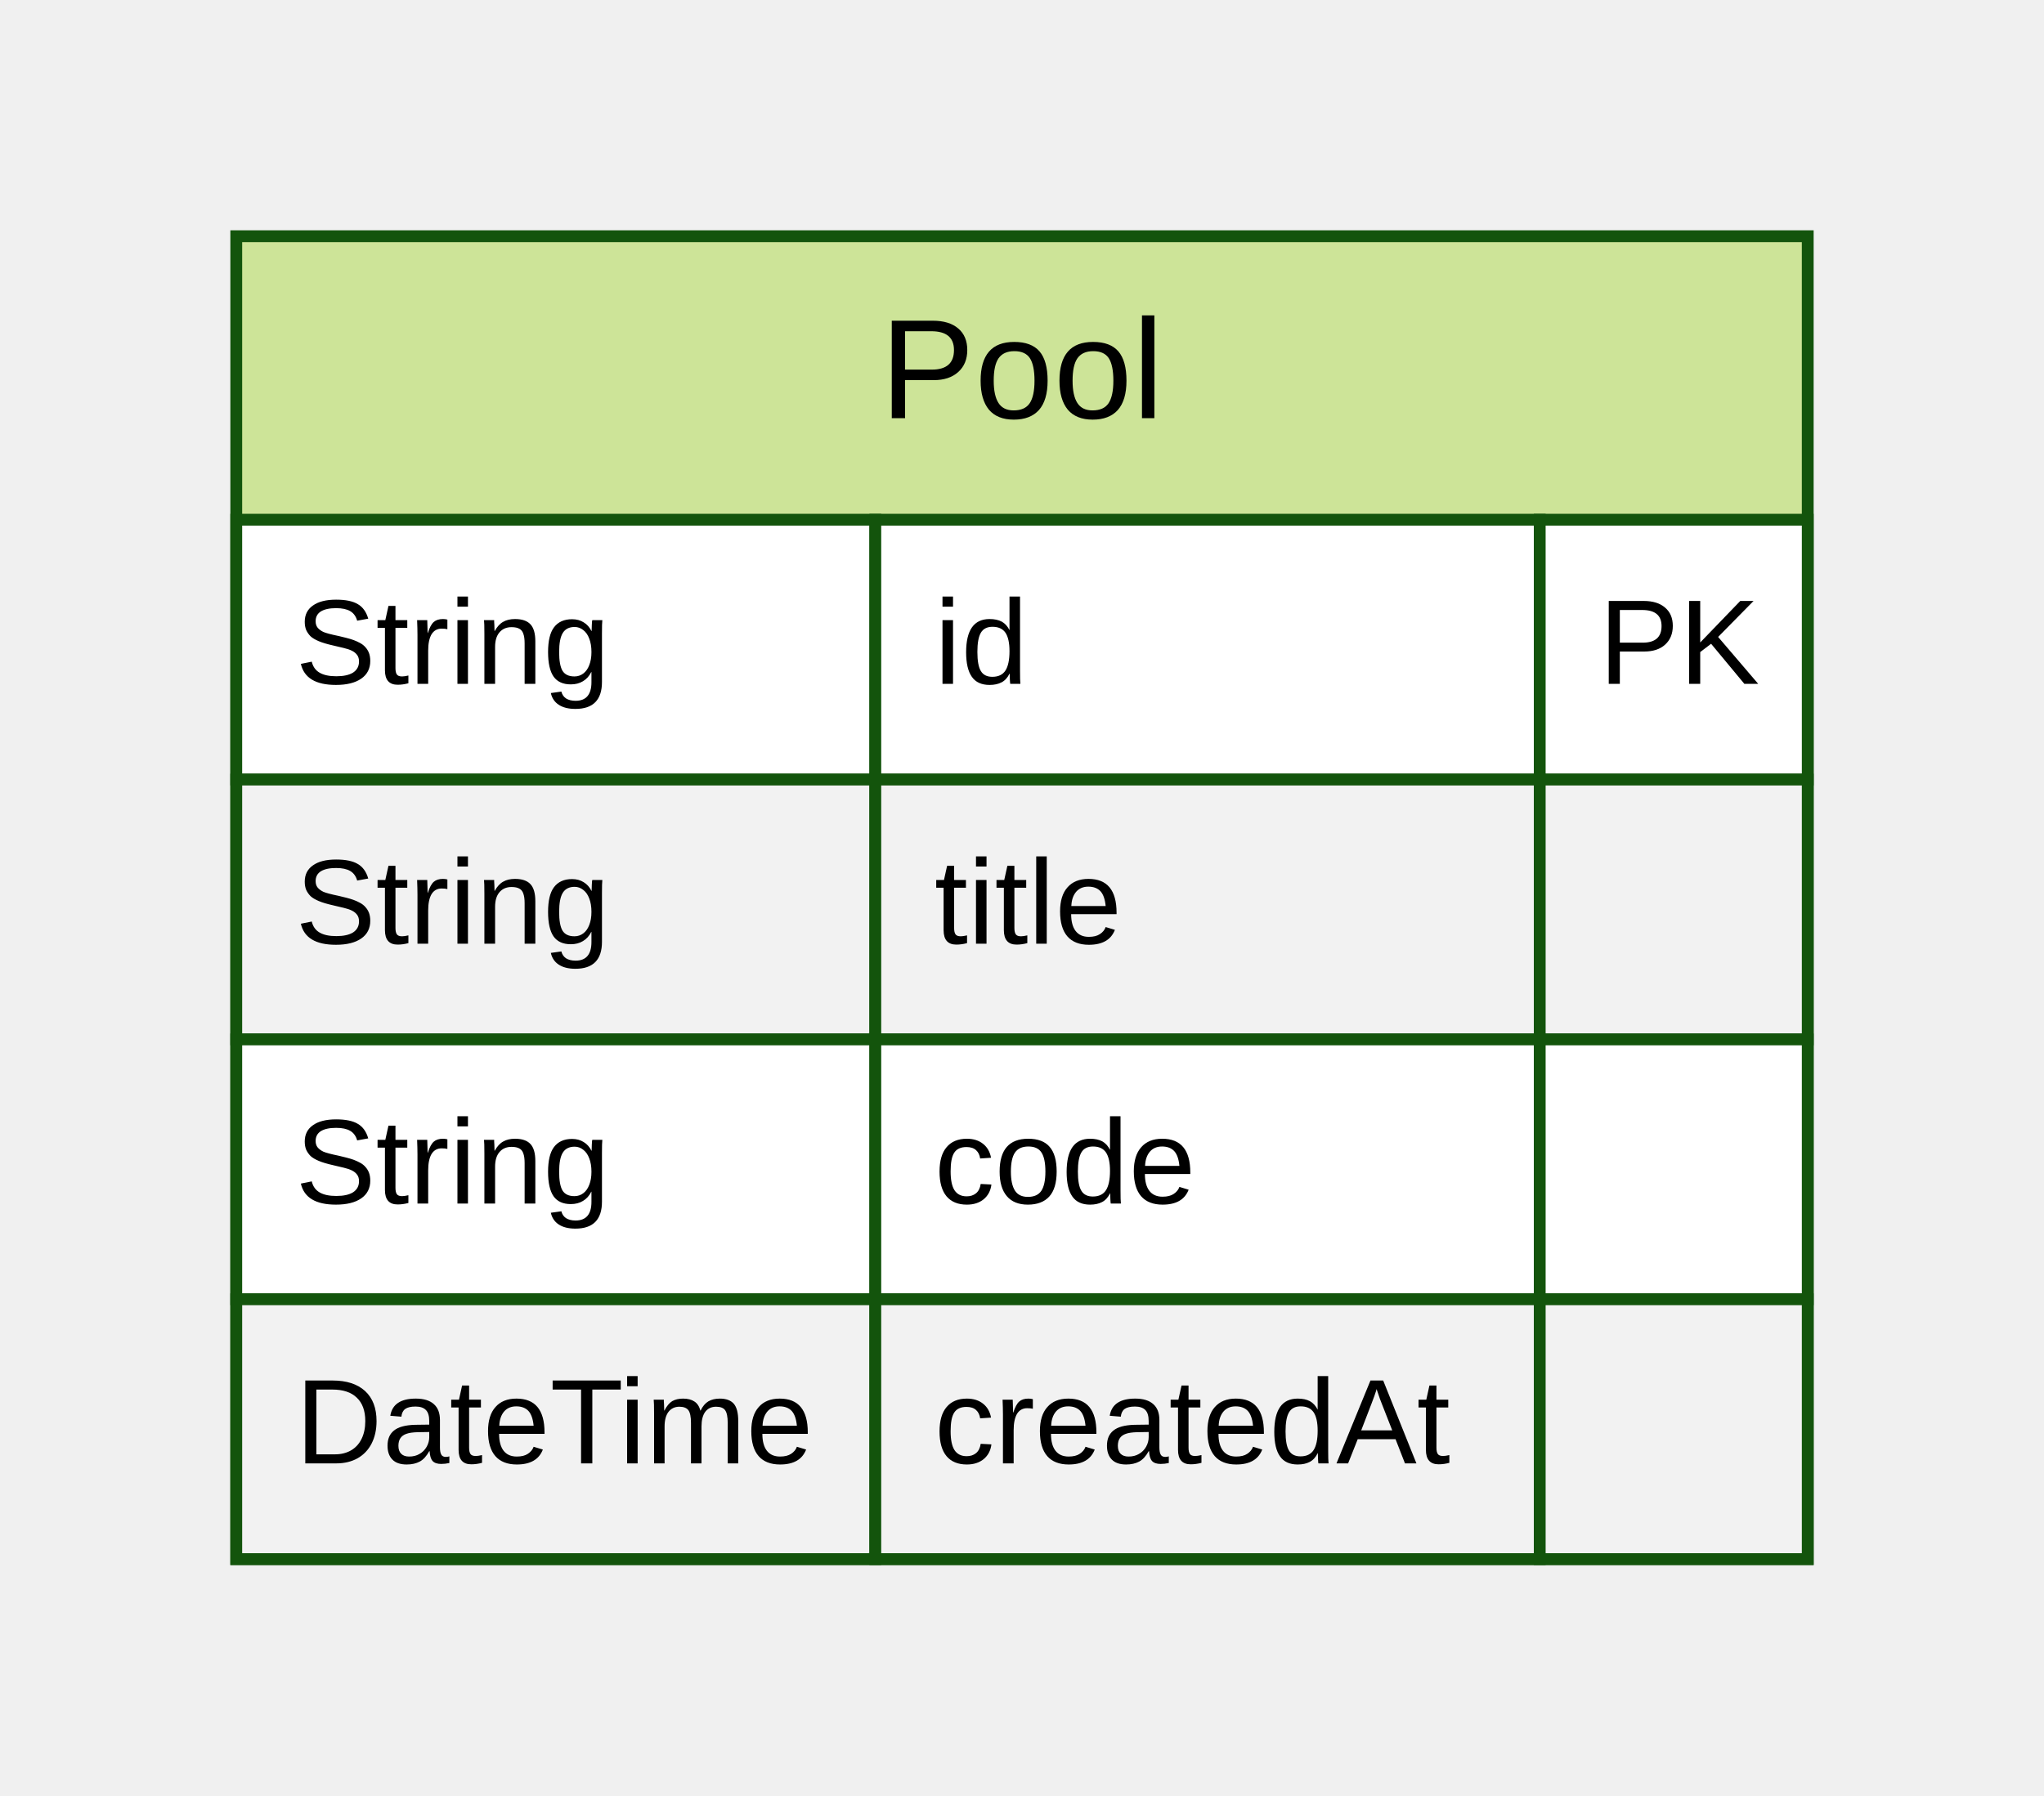
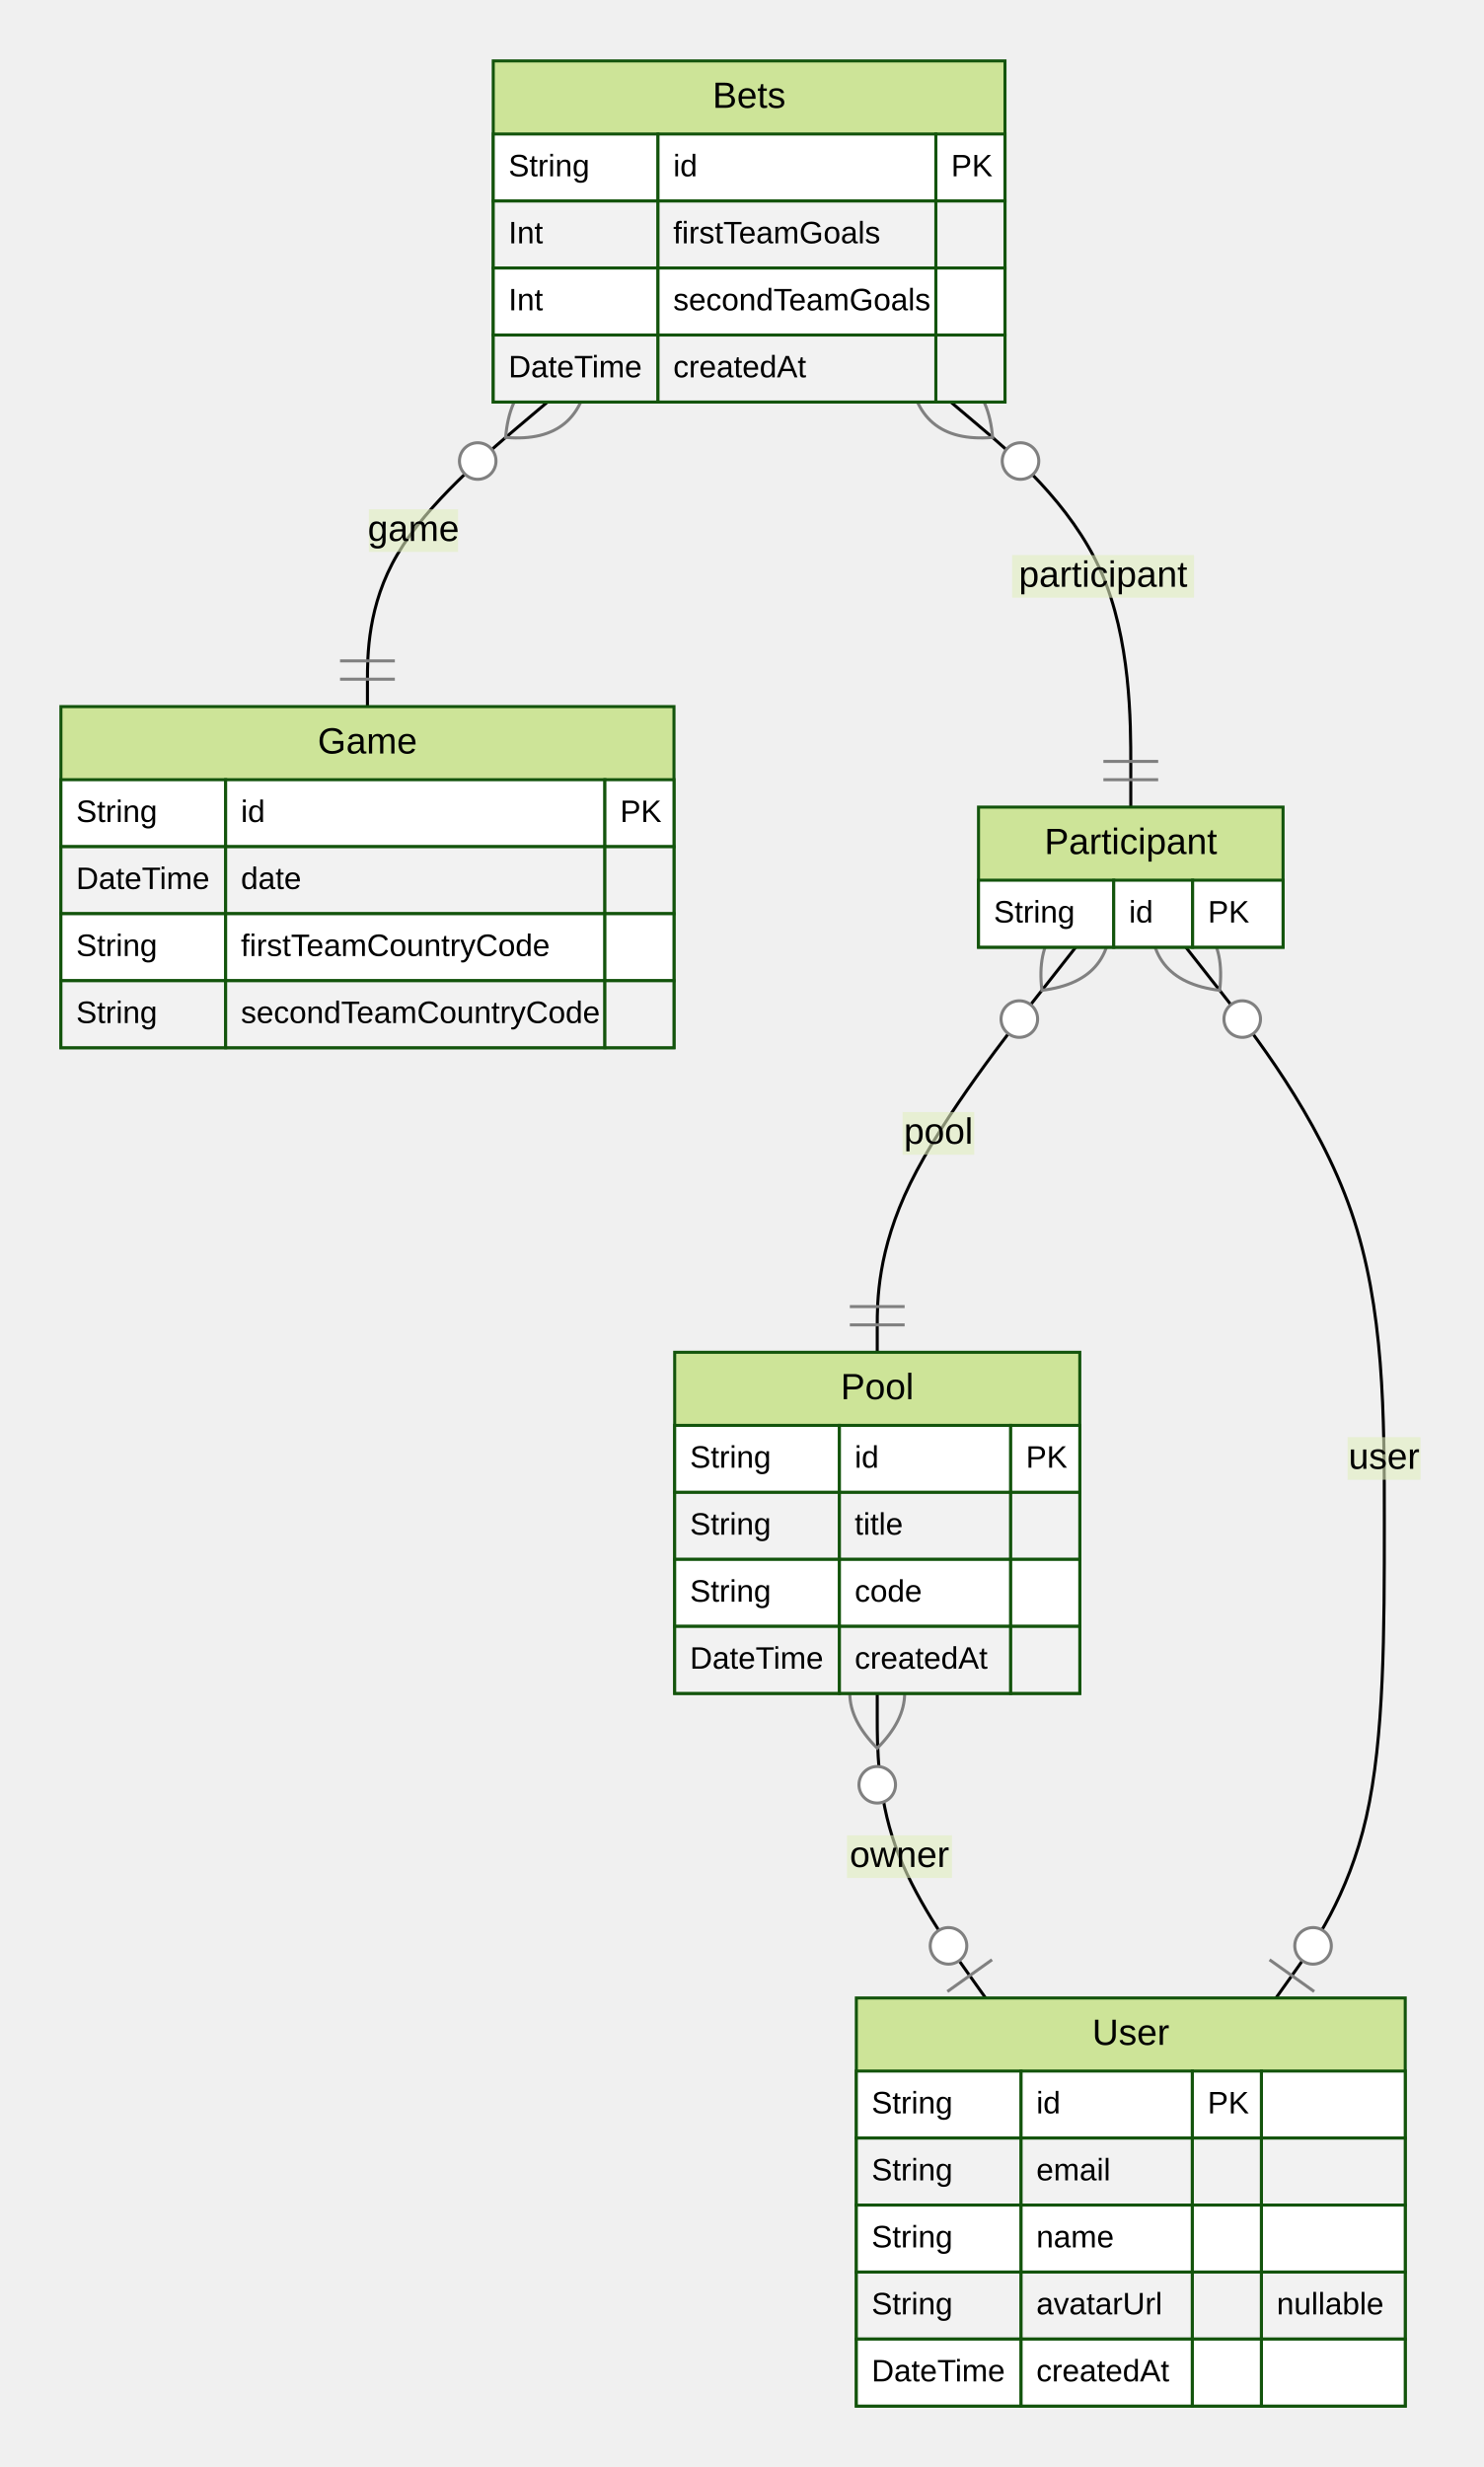
- <svg xmlns="http://www.w3.org/2000/svg" aria-labelledby="chart-title-mermaid-0 chart-desc-mermaid-0" role="img" viewBox="0 0 173.026 152" style="max-width: 173.026px; background-color: white;" width="100%" id="mermaid-0">
+ <svg xmlns="http://www.w3.org/2000/svg" aria-labelledby="chart-title-mermaid-0 chart-desc-mermaid-0" role="img" viewBox="0 0 487.129 810" style="max-width: 487.129px; background-color: white;" width="100%" id="mermaid-0">
  <style>#mermaid-0 {font-family:"trebuchet ms",verdana,arial,sans-serif;font-size:16px;fill:#000000;}#mermaid-0 .error-icon{fill:#552222;}#mermaid-0 .error-text{fill:#552222;stroke:#552222;}#mermaid-0 .edge-thickness-normal{stroke-width:2px;}#mermaid-0 .edge-thickness-thick{stroke-width:3.5px;}#mermaid-0 .edge-pattern-solid{stroke-dasharray:0;}#mermaid-0 .edge-pattern-dashed{stroke-dasharray:3;}#mermaid-0 .edge-pattern-dotted{stroke-dasharray:2;}#mermaid-0 .marker{fill:#000000;stroke:#000000;}#mermaid-0 .marker.cross{stroke:#000000;}#mermaid-0 svg{font-family:"trebuchet ms",verdana,arial,sans-serif;font-size:16px;}#mermaid-0 .entityBox{fill:#cde498;stroke:#13540c;}#mermaid-0 .attributeBoxOdd{fill:#ffffff;stroke:#13540c;}#mermaid-0 .attributeBoxEven{fill:#f2f2f2;stroke:#13540c;}#mermaid-0 .relationshipLabelBox{fill:hsl(78.158, 58.462%, 84.51%);opacity:0.7;background-color:hsl(78.158, 58.462%, 84.51%);}#mermaid-0 .relationshipLabelBox rect{opacity:0.5;}#mermaid-0 .relationshipLine{stroke:#000000;}#mermaid-0 :root{--mermaid-font-family:"trebuchet ms",verdana,arial,sans-serif;}</style>
  <g />
  <defs>
    <marker orient="auto" markerHeight="18" markerWidth="18" refY="9" refX="0" id="ONLY_ONE_START">
      <path d="M9,0 L9,18 M15,0 L15,18" fill="none" stroke="gray" />
    </marker>
  </defs>
  <defs>
    <marker orient="auto" markerHeight="18" markerWidth="18" refY="9" refX="18" id="ONLY_ONE_END">
      <path d="M3,0 L3,18 M9,0 L9,18" fill="none" stroke="gray" />
    </marker>
  </defs>
  <defs>
    <marker orient="auto" markerHeight="18" markerWidth="30" refY="9" refX="0" id="ZERO_OR_ONE_START">
      <circle r="6" cy="9" cx="21" fill="white" stroke="gray" />
      <path d="M9,0 L9,18" fill="none" stroke="gray" />
    </marker>
  </defs>
  <defs>
    <marker orient="auto" markerHeight="18" markerWidth="30" refY="9" refX="30" id="ZERO_OR_ONE_END">
      <circle r="6" cy="9" cx="9" fill="white" stroke="gray" />
      <path d="M21,0 L21,18" fill="none" stroke="gray" />
    </marker>
  </defs>
  <defs>
    <marker orient="auto" markerHeight="36" markerWidth="45" refY="18" refX="18" id="ONE_OR_MORE_START">
      <path d="M0,18 Q 18,0 36,18 Q 18,36 0,18 M42,9 L42,27" fill="none" stroke="gray" />
    </marker>
  </defs>
  <defs>
    <marker orient="auto" markerHeight="36" markerWidth="45" refY="18" refX="27" id="ONE_OR_MORE_END">
      <path d="M3,9 L3,27 M9,18 Q27,0 45,18 Q27,36 9,18" fill="none" stroke="gray" />
    </marker>
  </defs>
  <defs>
    <marker orient="auto" markerHeight="36" markerWidth="57" refY="18" refX="18" id="ZERO_OR_MORE_START">
      <circle r="6" cy="18" cx="48" fill="white" stroke="gray" />
      <path d="M0,18 Q18,0 36,18 Q18,36 0,18" fill="none" stroke="gray" />
    </marker>
  </defs>
  <defs>
    <marker orient="auto" markerHeight="36" markerWidth="57" refY="18" refX="39" id="ZERO_OR_MORE_END">
      <circle r="6" cy="18" cx="9" fill="white" stroke="gray" />
      <path d="M21,18 Q39,0 57,18 Q39,36 21,18" fill="none" stroke="gray" />
    </marker>
  </defs>
-   <g transform="translate(20,20 )" id="Pool">
+   <path marker-start="url(#ZERO_OR_MORE_START)" marker-end="url(#ZERO_OR_ONE_END)" fill="none" stroke="gray" d="M288.056,556L288.056,564.333C288.056,572.667,288.056,589.333,293.986,606C299.916,622.667,311.776,639.333,317.706,647.667L323.636,656" class="er relationshipLine" />
+   <path marker-start="url(#ZERO_OR_MORE_START)" marker-end="url(#ONLY_ONE_END)" fill="none" stroke="gray" d="M312.195,132L322.048,140.333C331.901,148.667,351.607,165.333,361.46,187.5C371.312,209.667,371.312,237.333,371.312,251.167L371.312,265" class="er relationshipLine" />
+   <path marker-start="url(#ZERO_OR_MORE_START)" marker-end="url(#ONLY_ONE_END)" fill="none" stroke="gray" d="M179.773,132L169.92,140.333C160.068,148.667,140.362,165.333,130.509,182C120.656,198.667,120.656,215.333,120.656,223.667L120.656,232" class="er relationshipLine" />
+   <path marker-start="url(#ZERO_OR_MORE_START)" marker-end="url(#ZERO_OR_ONE_END)" fill="none" stroke="gray" d="M389.378,311L400.243,324.833C411.108,338.667,432.839,366.333,443.704,397.833C454.569,429.333,454.569,464.667,454.569,500C454.569,535.333,454.569,570.667,448.639,596.667C442.709,622.667,430.849,639.333,424.919,647.667L418.989,656" class="er relationshipLine" />
+   <path marker-start="url(#ZERO_OR_MORE_START)" marker-end="url(#ONLY_ONE_END)" fill="none" stroke="gray" d="M353.247,311L342.382,324.833C331.517,338.667,309.786,366.333,298.921,388.5C288.056,410.667,288.056,427.333,288.056,435.667L288.056,444" class="er relationshipLine" />
+   <g transform="translate(221.5427,444 )" id="Pool">
    <rect height="112" width="133.026" y="0" x="0" stroke="gray" fill-opacity="100%" fill="honeydew" class="er entityBox" />
    <text transform="translate(66.51321,12)" style="font-family: &quot;trebuchet ms&quot;, verdana, arial, sans-serif;; font-size: 12px" text-anchor="middle" dominant-baseline="middle" y="0" x="0" id="entity-Pool" class="er entityLabel">Pool</text>
    <rect height="22" width="54.096" y="24" x="0" stroke="gray" fill-opacity="100%" fill="honeydew" class="er attributeBoxOdd" />
    <text transform="translate(5,35)" style="font-family: &quot;trebuchet ms&quot;, verdana, arial, sans-serif;; font-size: 10.2px" text-anchor="left" dominant-baseline="middle" y="0" x="0" id="entity-Pool-attr-1-type" class="er entityLabel">String</text>
    <rect height="22" width="56.243" y="24" x="54.096" stroke="gray" fill-opacity="100%" fill="honeydew" class="er attributeBoxOdd" />
    <text transform="translate(59.09555,35)" style="font-family: &quot;trebuchet ms&quot;, verdana, arial, sans-serif;; font-size: 10.2px" text-anchor="left" dominant-baseline="middle" y="0" x="0" id="entity-Pool-attr-1-name" class="er entityLabel">id</text>
    <rect height="22" width="22.688" y="24" x="110.339" stroke="gray" fill-opacity="100%" fill="honeydew" class="er attributeBoxOdd" />
    <text transform="translate(115.3387,35)" style="font-family: &quot;trebuchet ms&quot;, verdana, arial, sans-serif;; font-size: 10.2px" text-anchor="left" dominant-baseline="middle" y="0" x="0" id="entity-Pool-attr-1-key" class="er entityLabel">PK</text>
    <rect height="22" width="54.096" y="46" x="0" stroke="gray" fill-opacity="100%" fill="honeydew" class="er attributeBoxEven" />
    <text transform="translate(5,57)" style="font-family: &quot;trebuchet ms&quot;, verdana, arial, sans-serif;; font-size: 10.2px" text-anchor="left" dominant-baseline="middle" y="0" x="0" id="entity-Pool-attr-2-type" class="er entityLabel">String</text>
    <rect height="22" width="56.243" y="46" x="54.096" stroke="gray" fill-opacity="100%" fill="honeydew" class="er attributeBoxEven" />
    <text transform="translate(59.09555,57)" style="font-family: &quot;trebuchet ms&quot;, verdana, arial, sans-serif;; font-size: 10.2px" text-anchor="left" dominant-baseline="middle" y="0" x="0" id="entity-Pool-attr-2-name" class="er entityLabel">title</text>
    <rect height="22" width="22.688" y="46" x="110.339" stroke="gray" fill-opacity="100%" fill="honeydew" class="er attributeBoxEven" />
    <text transform="translate(115.3387,57)" style="font-family: &quot;trebuchet ms&quot;, verdana, arial, sans-serif;; font-size: 10.2px" text-anchor="left" dominant-baseline="middle" y="0" x="0" id="entity-Pool-attr-2-key" class="er entityLabel" />
    <rect height="22" width="54.096" y="68" x="0" stroke="gray" fill-opacity="100%" fill="honeydew" class="er attributeBoxOdd" />
    <text transform="translate(5,79)" style="font-family: &quot;trebuchet ms&quot;, verdana, arial, sans-serif;; font-size: 10.2px" text-anchor="left" dominant-baseline="middle" y="0" x="0" id="entity-Pool-attr-3-type" class="er entityLabel">String</text>
    <rect height="22" width="56.243" y="68" x="54.096" stroke="gray" fill-opacity="100%" fill="honeydew" class="er attributeBoxOdd" />
    <text transform="translate(59.09555,79)" style="font-family: &quot;trebuchet ms&quot;, verdana, arial, sans-serif;; font-size: 10.2px" text-anchor="left" dominant-baseline="middle" y="0" x="0" id="entity-Pool-attr-3-name" class="er entityLabel">code</text>
    <rect height="22" width="22.688" y="68" x="110.339" stroke="gray" fill-opacity="100%" fill="honeydew" class="er attributeBoxOdd" />
    <text transform="translate(115.3387,79)" style="font-family: &quot;trebuchet ms&quot;, verdana, arial, sans-serif;; font-size: 10.2px" text-anchor="left" dominant-baseline="middle" y="0" x="0" id="entity-Pool-attr-3-key" class="er entityLabel" />
    <rect height="22" width="54.096" y="90" x="0" stroke="gray" fill-opacity="100%" fill="honeydew" class="er attributeBoxEven" />
    <text transform="translate(5,101)" style="font-family: &quot;trebuchet ms&quot;, verdana, arial, sans-serif;; font-size: 10.2px" text-anchor="left" dominant-baseline="middle" y="0" x="0" id="entity-Pool-attr-4-type" class="er entityLabel">DateTime</text>
    <rect height="22" width="56.243" y="90" x="54.096" stroke="gray" fill-opacity="100%" fill="honeydew" class="er attributeBoxEven" />
    <text transform="translate(59.09555,101)" style="font-family: &quot;trebuchet ms&quot;, verdana, arial, sans-serif;; font-size: 10.2px" text-anchor="left" dominant-baseline="middle" y="0" x="0" id="entity-Pool-attr-4-name" class="er entityLabel">createdAt</text>
    <rect height="22" width="22.688" y="90" x="110.339" stroke="gray" fill-opacity="100%" fill="honeydew" class="er attributeBoxEven" />
    <text transform="translate(115.3387,101)" style="font-family: &quot;trebuchet ms&quot;, verdana, arial, sans-serif;; font-size: 10.2px" text-anchor="left" dominant-baseline="middle" y="0" x="0" id="entity-Pool-attr-4-key" class="er entityLabel" />
  </g>
+   <g transform="translate(281.193,656 )" id="User">
+     <rect height="134" width="180.239" y="0" x="0" stroke="gray" fill-opacity="100%" fill="honeydew" class="er entityBox" />
+     <text transform="translate(90.11948,12)" style="font-family: &quot;trebuchet ms&quot;, verdana, arial, sans-serif;; font-size: 12px" text-anchor="middle" dominant-baseline="middle" y="0" x="0" id="entity-User" class="er entityLabel">User</text>
+     <rect height="22" width="54.096" y="24" x="0" stroke="gray" fill-opacity="100%" fill="honeydew" class="er attributeBoxOdd" />
+     <text transform="translate(5,35)" style="font-family: &quot;trebuchet ms&quot;, verdana, arial, sans-serif;; font-size: 10.2px" text-anchor="left" dominant-baseline="middle" y="0" x="0" id="entity-User-attr-1-type" class="er entityLabel">String</text>
+     <rect height="22" width="56.243" y="24" x="54.096" stroke="gray" fill-opacity="100%" fill="honeydew" class="er attributeBoxOdd" />
+     <text transform="translate(59.09555,35)" style="font-family: &quot;trebuchet ms&quot;, verdana, arial, sans-serif;; font-size: 10.2px" text-anchor="left" dominant-baseline="middle" y="0" x="0" id="entity-User-attr-1-name" class="er entityLabel">id</text>
+     <rect height="22" width="22.688" y="24" x="110.339" stroke="gray" fill-opacity="100%" fill="honeydew" class="er attributeBoxOdd" />
+     <text transform="translate(115.3387,35)" style="font-family: &quot;trebuchet ms&quot;, verdana, arial, sans-serif;; font-size: 10.2px" text-anchor="left" dominant-baseline="middle" y="0" x="0" id="entity-User-attr-1-key" class="er entityLabel">PK</text>
+     <rect height="22" width="47.213" y="24" x="133.026" stroke="gray" fill-opacity="100%" fill="honeydew" class="er attributeBoxOdd" />
+     <text transform="translate(138.0264,35)" style="font-family: &quot;trebuchet ms&quot;, verdana, arial, sans-serif;; font-size: 10.2px" text-anchor="left" dominant-baseline="middle" y="0" x="0" id="entity-User-attr-1-comment" class="er entityLabel" />
+     <rect height="22" width="54.096" y="46" x="0" stroke="gray" fill-opacity="100%" fill="honeydew" class="er attributeBoxEven" />
+     <text transform="translate(5,57)" style="font-family: &quot;trebuchet ms&quot;, verdana, arial, sans-serif;; font-size: 10.2px" text-anchor="left" dominant-baseline="middle" y="0" x="0" id="entity-User-attr-2-type" class="er entityLabel">String</text>
+     <rect height="22" width="56.243" y="46" x="54.096" stroke="gray" fill-opacity="100%" fill="honeydew" class="er attributeBoxEven" />
+     <text transform="translate(59.09555,57)" style="font-family: &quot;trebuchet ms&quot;, verdana, arial, sans-serif;; font-size: 10.2px" text-anchor="left" dominant-baseline="middle" y="0" x="0" id="entity-User-attr-2-name" class="er entityLabel">email</text>
+     <rect height="22" width="22.688" y="46" x="110.339" stroke="gray" fill-opacity="100%" fill="honeydew" class="er attributeBoxEven" />
+     <text transform="translate(115.3387,57)" style="font-family: &quot;trebuchet ms&quot;, verdana, arial, sans-serif;; font-size: 10.2px" text-anchor="left" dominant-baseline="middle" y="0" x="0" id="entity-User-attr-2-key" class="er entityLabel" />
+     <rect height="22" width="47.213" y="46" x="133.026" stroke="gray" fill-opacity="100%" fill="honeydew" class="er attributeBoxEven" />
+     <text transform="translate(138.0264,57)" style="font-family: &quot;trebuchet ms&quot;, verdana, arial, sans-serif;; font-size: 10.2px" text-anchor="left" dominant-baseline="middle" y="0" x="0" id="entity-User-attr-2-comment" class="er entityLabel" />
+     <rect height="22" width="54.096" y="68" x="0" stroke="gray" fill-opacity="100%" fill="honeydew" class="er attributeBoxOdd" />
+     <text transform="translate(5,79)" style="font-family: &quot;trebuchet ms&quot;, verdana, arial, sans-serif;; font-size: 10.2px" text-anchor="left" dominant-baseline="middle" y="0" x="0" id="entity-User-attr-3-type" class="er entityLabel">String</text>
+     <rect height="22" width="56.243" y="68" x="54.096" stroke="gray" fill-opacity="100%" fill="honeydew" class="er attributeBoxOdd" />
+     <text transform="translate(59.09555,79)" style="font-family: &quot;trebuchet ms&quot;, verdana, arial, sans-serif;; font-size: 10.2px" text-anchor="left" dominant-baseline="middle" y="0" x="0" id="entity-User-attr-3-name" class="er entityLabel">name</text>
+     <rect height="22" width="22.688" y="68" x="110.339" stroke="gray" fill-opacity="100%" fill="honeydew" class="er attributeBoxOdd" />
+     <text transform="translate(115.3387,79)" style="font-family: &quot;trebuchet ms&quot;, verdana, arial, sans-serif;; font-size: 10.2px" text-anchor="left" dominant-baseline="middle" y="0" x="0" id="entity-User-attr-3-key" class="er entityLabel" />
+     <rect height="22" width="47.213" y="68" x="133.026" stroke="gray" fill-opacity="100%" fill="honeydew" class="er attributeBoxOdd" />
+     <text transform="translate(138.0264,79)" style="font-family: &quot;trebuchet ms&quot;, verdana, arial, sans-serif;; font-size: 10.2px" text-anchor="left" dominant-baseline="middle" y="0" x="0" id="entity-User-attr-3-comment" class="er entityLabel" />
+     <rect height="22" width="54.096" y="90" x="0" stroke="gray" fill-opacity="100%" fill="honeydew" class="er attributeBoxEven" />
+     <text transform="translate(5,101)" style="font-family: &quot;trebuchet ms&quot;, verdana, arial, sans-serif;; font-size: 10.2px" text-anchor="left" dominant-baseline="middle" y="0" x="0" id="entity-User-attr-4-type" class="er entityLabel">String</text>
+     <rect height="22" width="56.243" y="90" x="54.096" stroke="gray" fill-opacity="100%" fill="honeydew" class="er attributeBoxEven" />
+     <text transform="translate(59.09555,101)" style="font-family: &quot;trebuchet ms&quot;, verdana, arial, sans-serif;; font-size: 10.2px" text-anchor="left" dominant-baseline="middle" y="0" x="0" id="entity-User-attr-4-name" class="er entityLabel">avatarUrl</text>
+     <rect height="22" width="22.688" y="90" x="110.339" stroke="gray" fill-opacity="100%" fill="honeydew" class="er attributeBoxEven" />
+     <text transform="translate(115.3387,101)" style="font-family: &quot;trebuchet ms&quot;, verdana, arial, sans-serif;; font-size: 10.2px" text-anchor="left" dominant-baseline="middle" y="0" x="0" id="entity-User-attr-4-key" class="er entityLabel" />
+     <rect height="22" width="47.213" y="90" x="133.026" stroke="gray" fill-opacity="100%" fill="honeydew" class="er attributeBoxEven" />
+     <text transform="translate(138.0264,101)" style="font-family: &quot;trebuchet ms&quot;, verdana, arial, sans-serif;; font-size: 10.2px" text-anchor="left" dominant-baseline="middle" y="0" x="0" id="entity-User-attr-4-comment" class="er entityLabel">nullable</text>
+     <rect height="22" width="54.096" y="112" x="0" stroke="gray" fill-opacity="100%" fill="honeydew" class="er attributeBoxOdd" />
+     <text transform="translate(5,123)" style="font-family: &quot;trebuchet ms&quot;, verdana, arial, sans-serif;; font-size: 10.2px" text-anchor="left" dominant-baseline="middle" y="0" x="0" id="entity-User-attr-5-type" class="er entityLabel">DateTime</text>
+     <rect height="22" width="56.243" y="112" x="54.096" stroke="gray" fill-opacity="100%" fill="honeydew" class="er attributeBoxOdd" />
+     <text transform="translate(59.09555,123)" style="font-family: &quot;trebuchet ms&quot;, verdana, arial, sans-serif;; font-size: 10.2px" text-anchor="left" dominant-baseline="middle" y="0" x="0" id="entity-User-attr-5-name" class="er entityLabel">createdAt</text>
+     <rect height="22" width="22.688" y="112" x="110.339" stroke="gray" fill-opacity="100%" fill="honeydew" class="er attributeBoxOdd" />
+     <text transform="translate(115.3387,123)" style="font-family: &quot;trebuchet ms&quot;, verdana, arial, sans-serif;; font-size: 10.2px" text-anchor="left" dominant-baseline="middle" y="0" x="0" id="entity-User-attr-5-key" class="er entityLabel" />
+     <rect height="22" width="47.213" y="112" x="133.026" stroke="gray" fill-opacity="100%" fill="honeydew" class="er attributeBoxOdd" />
+     <text transform="translate(138.0264,123)" style="font-family: &quot;trebuchet ms&quot;, verdana, arial, sans-serif;; font-size: 10.2px" text-anchor="left" dominant-baseline="middle" y="0" x="0" id="entity-User-attr-5-comment" class="er entityLabel" />
+   </g>
+   <g transform="translate(161.9673,20 )" id="Bets">
+     <rect height="112" width="168.034" y="0" x="0" stroke="gray" fill-opacity="100%" fill="honeydew" class="er entityBox" />
+     <text transform="translate(84.01705,12)" style="font-family: &quot;trebuchet ms&quot;, verdana, arial, sans-serif;; font-size: 12px" text-anchor="middle" dominant-baseline="middle" y="0" x="0" id="entity-Bets" class="er entityLabel">Bets</text>
+     <rect height="22" width="54.096" y="24" x="0" stroke="gray" fill-opacity="100%" fill="honeydew" class="er attributeBoxOdd" />
+     <text transform="translate(5,35)" style="font-family: &quot;trebuchet ms&quot;, verdana, arial, sans-serif;; font-size: 10.2px" text-anchor="left" dominant-baseline="middle" y="0" x="0" id="entity-Bets-attr-1-type" class="er entityLabel">String</text>
+     <rect height="22" width="91.251" y="24" x="54.096" stroke="gray" fill-opacity="100%" fill="honeydew" class="er attributeBoxOdd" />
+     <text transform="translate(59.09555,35)" style="font-family: &quot;trebuchet ms&quot;, verdana, arial, sans-serif;; font-size: 10.2px" text-anchor="left" dominant-baseline="middle" y="0" x="0" id="entity-Bets-attr-1-name" class="er entityLabel">id</text>
+     <rect height="22" width="22.688" y="24" x="145.346" stroke="gray" fill-opacity="100%" fill="honeydew" class="er attributeBoxOdd" />
+     <text transform="translate(150.3464,35)" style="font-family: &quot;trebuchet ms&quot;, verdana, arial, sans-serif;; font-size: 10.2px" text-anchor="left" dominant-baseline="middle" y="0" x="0" id="entity-Bets-attr-1-key" class="er entityLabel">PK</text>
+     <rect height="22" width="54.096" y="46" x="0" stroke="gray" fill-opacity="100%" fill="honeydew" class="er attributeBoxEven" />
+     <text transform="translate(5,57)" style="font-family: &quot;trebuchet ms&quot;, verdana, arial, sans-serif;; font-size: 10.2px" text-anchor="left" dominant-baseline="middle" y="0" x="0" id="entity-Bets-attr-2-type" class="er entityLabel">Int</text>
+     <rect height="22" width="91.251" y="46" x="54.096" stroke="gray" fill-opacity="100%" fill="honeydew" class="er attributeBoxEven" />
+     <text transform="translate(59.09555,57)" style="font-family: &quot;trebuchet ms&quot;, verdana, arial, sans-serif;; font-size: 10.2px" text-anchor="left" dominant-baseline="middle" y="0" x="0" id="entity-Bets-attr-2-name" class="er entityLabel">firstTeamGoals</text>
+     <rect height="22" width="22.688" y="46" x="145.346" stroke="gray" fill-opacity="100%" fill="honeydew" class="er attributeBoxEven" />
+     <text transform="translate(150.3464,57)" style="font-family: &quot;trebuchet ms&quot;, verdana, arial, sans-serif;; font-size: 10.2px" text-anchor="left" dominant-baseline="middle" y="0" x="0" id="entity-Bets-attr-2-key" class="er entityLabel" />
+     <rect height="22" width="54.096" y="68" x="0" stroke="gray" fill-opacity="100%" fill="honeydew" class="er attributeBoxOdd" />
+     <text transform="translate(5,79)" style="font-family: &quot;trebuchet ms&quot;, verdana, arial, sans-serif;; font-size: 10.2px" text-anchor="left" dominant-baseline="middle" y="0" x="0" id="entity-Bets-attr-3-type" class="er entityLabel">Int</text>
+     <rect height="22" width="91.251" y="68" x="54.096" stroke="gray" fill-opacity="100%" fill="honeydew" class="er attributeBoxOdd" />
+     <text transform="translate(59.09555,79)" style="font-family: &quot;trebuchet ms&quot;, verdana, arial, sans-serif;; font-size: 10.2px" text-anchor="left" dominant-baseline="middle" y="0" x="0" id="entity-Bets-attr-3-name" class="er entityLabel">secondTeamGoals</text>
+     <rect height="22" width="22.688" y="68" x="145.346" stroke="gray" fill-opacity="100%" fill="honeydew" class="er attributeBoxOdd" />
+     <text transform="translate(150.3464,79)" style="font-family: &quot;trebuchet ms&quot;, verdana, arial, sans-serif;; font-size: 10.2px" text-anchor="left" dominant-baseline="middle" y="0" x="0" id="entity-Bets-attr-3-key" class="er entityLabel" />
+     <rect height="22" width="54.096" y="90" x="0" stroke="gray" fill-opacity="100%" fill="honeydew" class="er attributeBoxEven" />
+     <text transform="translate(5,101)" style="font-family: &quot;trebuchet ms&quot;, verdana, arial, sans-serif;; font-size: 10.2px" text-anchor="left" dominant-baseline="middle" y="0" x="0" id="entity-Bets-attr-4-type" class="er entityLabel">DateTime</text>
+     <rect height="22" width="91.251" y="90" x="54.096" stroke="gray" fill-opacity="100%" fill="honeydew" class="er attributeBoxEven" />
+     <text transform="translate(59.09555,101)" style="font-family: &quot;trebuchet ms&quot;, verdana, arial, sans-serif;; font-size: 10.2px" text-anchor="left" dominant-baseline="middle" y="0" x="0" id="entity-Bets-attr-4-name" class="er entityLabel">createdAt</text>
+     <rect height="22" width="22.688" y="90" x="145.346" stroke="gray" fill-opacity="100%" fill="honeydew" class="er attributeBoxEven" />
+     <text transform="translate(150.3464,101)" style="font-family: &quot;trebuchet ms&quot;, verdana, arial, sans-serif;; font-size: 10.2px" text-anchor="left" dominant-baseline="middle" y="0" x="0" id="entity-Bets-attr-4-key" class="er entityLabel" />
+   </g>
+   <g transform="translate(20,232 )" id="Game">
+     <rect height="112" width="201.312" y="0" x="0" stroke="gray" fill-opacity="100%" fill="honeydew" class="er entityBox" />
+     <text transform="translate(100.6562,12)" style="font-family: &quot;trebuchet ms&quot;, verdana, arial, sans-serif;; font-size: 12px" text-anchor="middle" dominant-baseline="middle" y="0" x="0" id="entity-Game" class="er entityLabel">Game</text>
+     <rect height="22" width="54.096" y="24" x="0" stroke="gray" fill-opacity="100%" fill="honeydew" class="er attributeBoxOdd" />
+     <text transform="translate(5,35)" style="font-family: &quot;trebuchet ms&quot;, verdana, arial, sans-serif;; font-size: 10.2px" text-anchor="left" dominant-baseline="middle" y="0" x="0" id="entity-Game-attr-1-type" class="er entityLabel">String</text>
+     <rect height="22" width="124.529" y="24" x="54.096" stroke="gray" fill-opacity="100%" fill="honeydew" class="er attributeBoxOdd" />
+     <text transform="translate(59.09555,35)" style="font-family: &quot;trebuchet ms&quot;, verdana, arial, sans-serif;; font-size: 10.2px" text-anchor="left" dominant-baseline="middle" y="0" x="0" id="entity-Game-attr-1-name" class="er entityLabel">id</text>
+     <rect height="22" width="22.688" y="24" x="178.625" stroke="gray" fill-opacity="100%" fill="honeydew" class="er attributeBoxOdd" />
+     <text transform="translate(183.6248,35)" style="font-family: &quot;trebuchet ms&quot;, verdana, arial, sans-serif;; font-size: 10.2px" text-anchor="left" dominant-baseline="middle" y="0" x="0" id="entity-Game-attr-1-key" class="er entityLabel">PK</text>
+     <rect height="22" width="54.096" y="46" x="0" stroke="gray" fill-opacity="100%" fill="honeydew" class="er attributeBoxEven" />
+     <text transform="translate(5,57)" style="font-family: &quot;trebuchet ms&quot;, verdana, arial, sans-serif;; font-size: 10.2px" text-anchor="left" dominant-baseline="middle" y="0" x="0" id="entity-Game-attr-2-type" class="er entityLabel">DateTime</text>
+     <rect height="22" width="124.529" y="46" x="54.096" stroke="gray" fill-opacity="100%" fill="honeydew" class="er attributeBoxEven" />
+     <text transform="translate(59.09555,57)" style="font-family: &quot;trebuchet ms&quot;, verdana, arial, sans-serif;; font-size: 10.2px" text-anchor="left" dominant-baseline="middle" y="0" x="0" id="entity-Game-attr-2-name" class="er entityLabel">date</text>
+     <rect height="22" width="22.688" y="46" x="178.625" stroke="gray" fill-opacity="100%" fill="honeydew" class="er attributeBoxEven" />
+     <text transform="translate(183.6248,57)" style="font-family: &quot;trebuchet ms&quot;, verdana, arial, sans-serif;; font-size: 10.2px" text-anchor="left" dominant-baseline="middle" y="0" x="0" id="entity-Game-attr-2-key" class="er entityLabel" />
+     <rect height="22" width="54.096" y="68" x="0" stroke="gray" fill-opacity="100%" fill="honeydew" class="er attributeBoxOdd" />
+     <text transform="translate(5,79)" style="font-family: &quot;trebuchet ms&quot;, verdana, arial, sans-serif;; font-size: 10.2px" text-anchor="left" dominant-baseline="middle" y="0" x="0" id="entity-Game-attr-3-type" class="er entityLabel">String</text>
+     <rect height="22" width="124.529" y="68" x="54.096" stroke="gray" fill-opacity="100%" fill="honeydew" class="er attributeBoxOdd" />
+     <text transform="translate(59.09555,79)" style="font-family: &quot;trebuchet ms&quot;, verdana, arial, sans-serif;; font-size: 10.2px" text-anchor="left" dominant-baseline="middle" y="0" x="0" id="entity-Game-attr-3-name" class="er entityLabel">firstTeamCountryCode</text>
+     <rect height="22" width="22.688" y="68" x="178.625" stroke="gray" fill-opacity="100%" fill="honeydew" class="er attributeBoxOdd" />
+     <text transform="translate(183.6248,79)" style="font-family: &quot;trebuchet ms&quot;, verdana, arial, sans-serif;; font-size: 10.2px" text-anchor="left" dominant-baseline="middle" y="0" x="0" id="entity-Game-attr-3-key" class="er entityLabel" />
+     <rect height="22" width="54.096" y="90" x="0" stroke="gray" fill-opacity="100%" fill="honeydew" class="er attributeBoxEven" />
+     <text transform="translate(5,101)" style="font-family: &quot;trebuchet ms&quot;, verdana, arial, sans-serif;; font-size: 10.2px" text-anchor="left" dominant-baseline="middle" y="0" x="0" id="entity-Game-attr-4-type" class="er entityLabel">String</text>
+     <rect height="22" width="124.529" y="90" x="54.096" stroke="gray" fill-opacity="100%" fill="honeydew" class="er attributeBoxEven" />
+     <text transform="translate(59.09555,101)" style="font-family: &quot;trebuchet ms&quot;, verdana, arial, sans-serif;; font-size: 10.2px" text-anchor="left" dominant-baseline="middle" y="0" x="0" id="entity-Game-attr-4-name" class="er entityLabel">secondTeamCountryCode</text>
+     <rect height="22" width="22.688" y="90" x="178.625" stroke="gray" fill-opacity="100%" fill="honeydew" class="er attributeBoxEven" />
+     <text transform="translate(183.6248,101)" style="font-family: &quot;trebuchet ms&quot;, verdana, arial, sans-serif;; font-size: 10.2px" text-anchor="left" dominant-baseline="middle" y="0" x="0" id="entity-Game-attr-4-key" class="er entityLabel" />
+   </g>
+   <g transform="translate(321.3125,265 )" id="Participant">
+     <rect height="46" width="100" y="0" x="0" stroke="gray" fill-opacity="100%" fill="honeydew" class="er entityBox" />
+     <text transform="translate(50,12)" style="font-family: &quot;trebuchet ms&quot;, verdana, arial, sans-serif;; font-size: 12px" text-anchor="middle" dominant-baseline="middle" y="0" x="0" id="entity-Participant" class="er entityLabel">Participant</text>
+     <rect height="22" width="44.399" y="24" x="0" stroke="gray" fill-opacity="100%" fill="honeydew" class="er attributeBoxOdd" />
+     <text transform="translate(5,35)" style="font-family: &quot;trebuchet ms&quot;, verdana, arial, sans-serif;; font-size: 10.2px" text-anchor="left" dominant-baseline="middle" y="0" x="0" id="entity-Participant-attr-1-type" class="er entityLabel">String</text>
+     <rect height="22" width="25.911" y="24" x="44.399" stroke="gray" fill-opacity="100%" fill="honeydew" class="er attributeBoxOdd" />
+     <text transform="translate(49.39862,35)" style="font-family: &quot;trebuchet ms&quot;, verdana, arial, sans-serif;; font-size: 10.2px" text-anchor="left" dominant-baseline="middle" y="0" x="0" id="entity-Participant-attr-1-name" class="er entityLabel">id</text>
+     <rect height="22" width="29.69" y="24" x="70.31" stroke="gray" fill-opacity="100%" fill="honeydew" class="er attributeBoxOdd" />
+     <text transform="translate(75.30976,35)" style="font-family: &quot;trebuchet ms&quot;, verdana, arial, sans-serif;; font-size: 10.2px" text-anchor="left" dominant-baseline="middle" y="0" x="0" id="entity-Participant-attr-1-key" class="er entityLabel">PK</text>
+   </g>
+   <rect fill-opacity="85%" fill="white" height="14" width="34.471" y="602.592" x="278.117" class="er relationshipLabelBox" />
+   <text style="font-family: &quot;trebuchet ms&quot;, verdana, arial, sans-serif;; font-size: 12px" dominant-baseline="middle" text-anchor="middle" y="609.592" x="295.353" id="rel1" class="er relationshipLabel">owner</text>
+   <rect fill-opacity="85%" fill="white" height="14" width="59.744" y="182.256" x="332.343" class="er relationshipLabelBox" />
+   <text style="font-family: &quot;trebuchet ms&quot;, verdana, arial, sans-serif;; font-size: 12px" dominant-baseline="middle" text-anchor="middle" y="189.256" x="362.215" id="rel2" class="er relationshipLabel">participant</text>
+   <rect fill-opacity="85%" fill="white" height="14" width="29.289" y="167.222" x="121.128" class="er relationshipLabelBox" />
+   <text style="font-family: &quot;trebuchet ms&quot;, verdana, arial, sans-serif;; font-size: 12px" dominant-baseline="middle" text-anchor="middle" y="174.222" x="135.772" id="rel3" class="er relationshipLabel">game</text>
+   <rect fill-opacity="85%" fill="white" height="14" width="23.959" y="471.862" x="442.503" class="er relationshipLabelBox" />
+   <text style="font-family: &quot;trebuchet ms&quot;, verdana, arial, sans-serif;; font-size: 12px" dominant-baseline="middle" text-anchor="middle" y="478.862" x="454.482" id="rel4" class="er relationshipLabel">user</text>
+   <rect fill-opacity="85%" fill="white" height="14" width="23.564" y="365.133" x="296.367" class="er relationshipLabelBox" />
+   <text style="font-family: &quot;trebuchet ms&quot;, verdana, arial, sans-serif;; font-size: 12px" dominant-baseline="middle" text-anchor="middle" y="372.133" x="308.149" id="rel5" class="er relationshipLabel">pool</text>
</svg>
